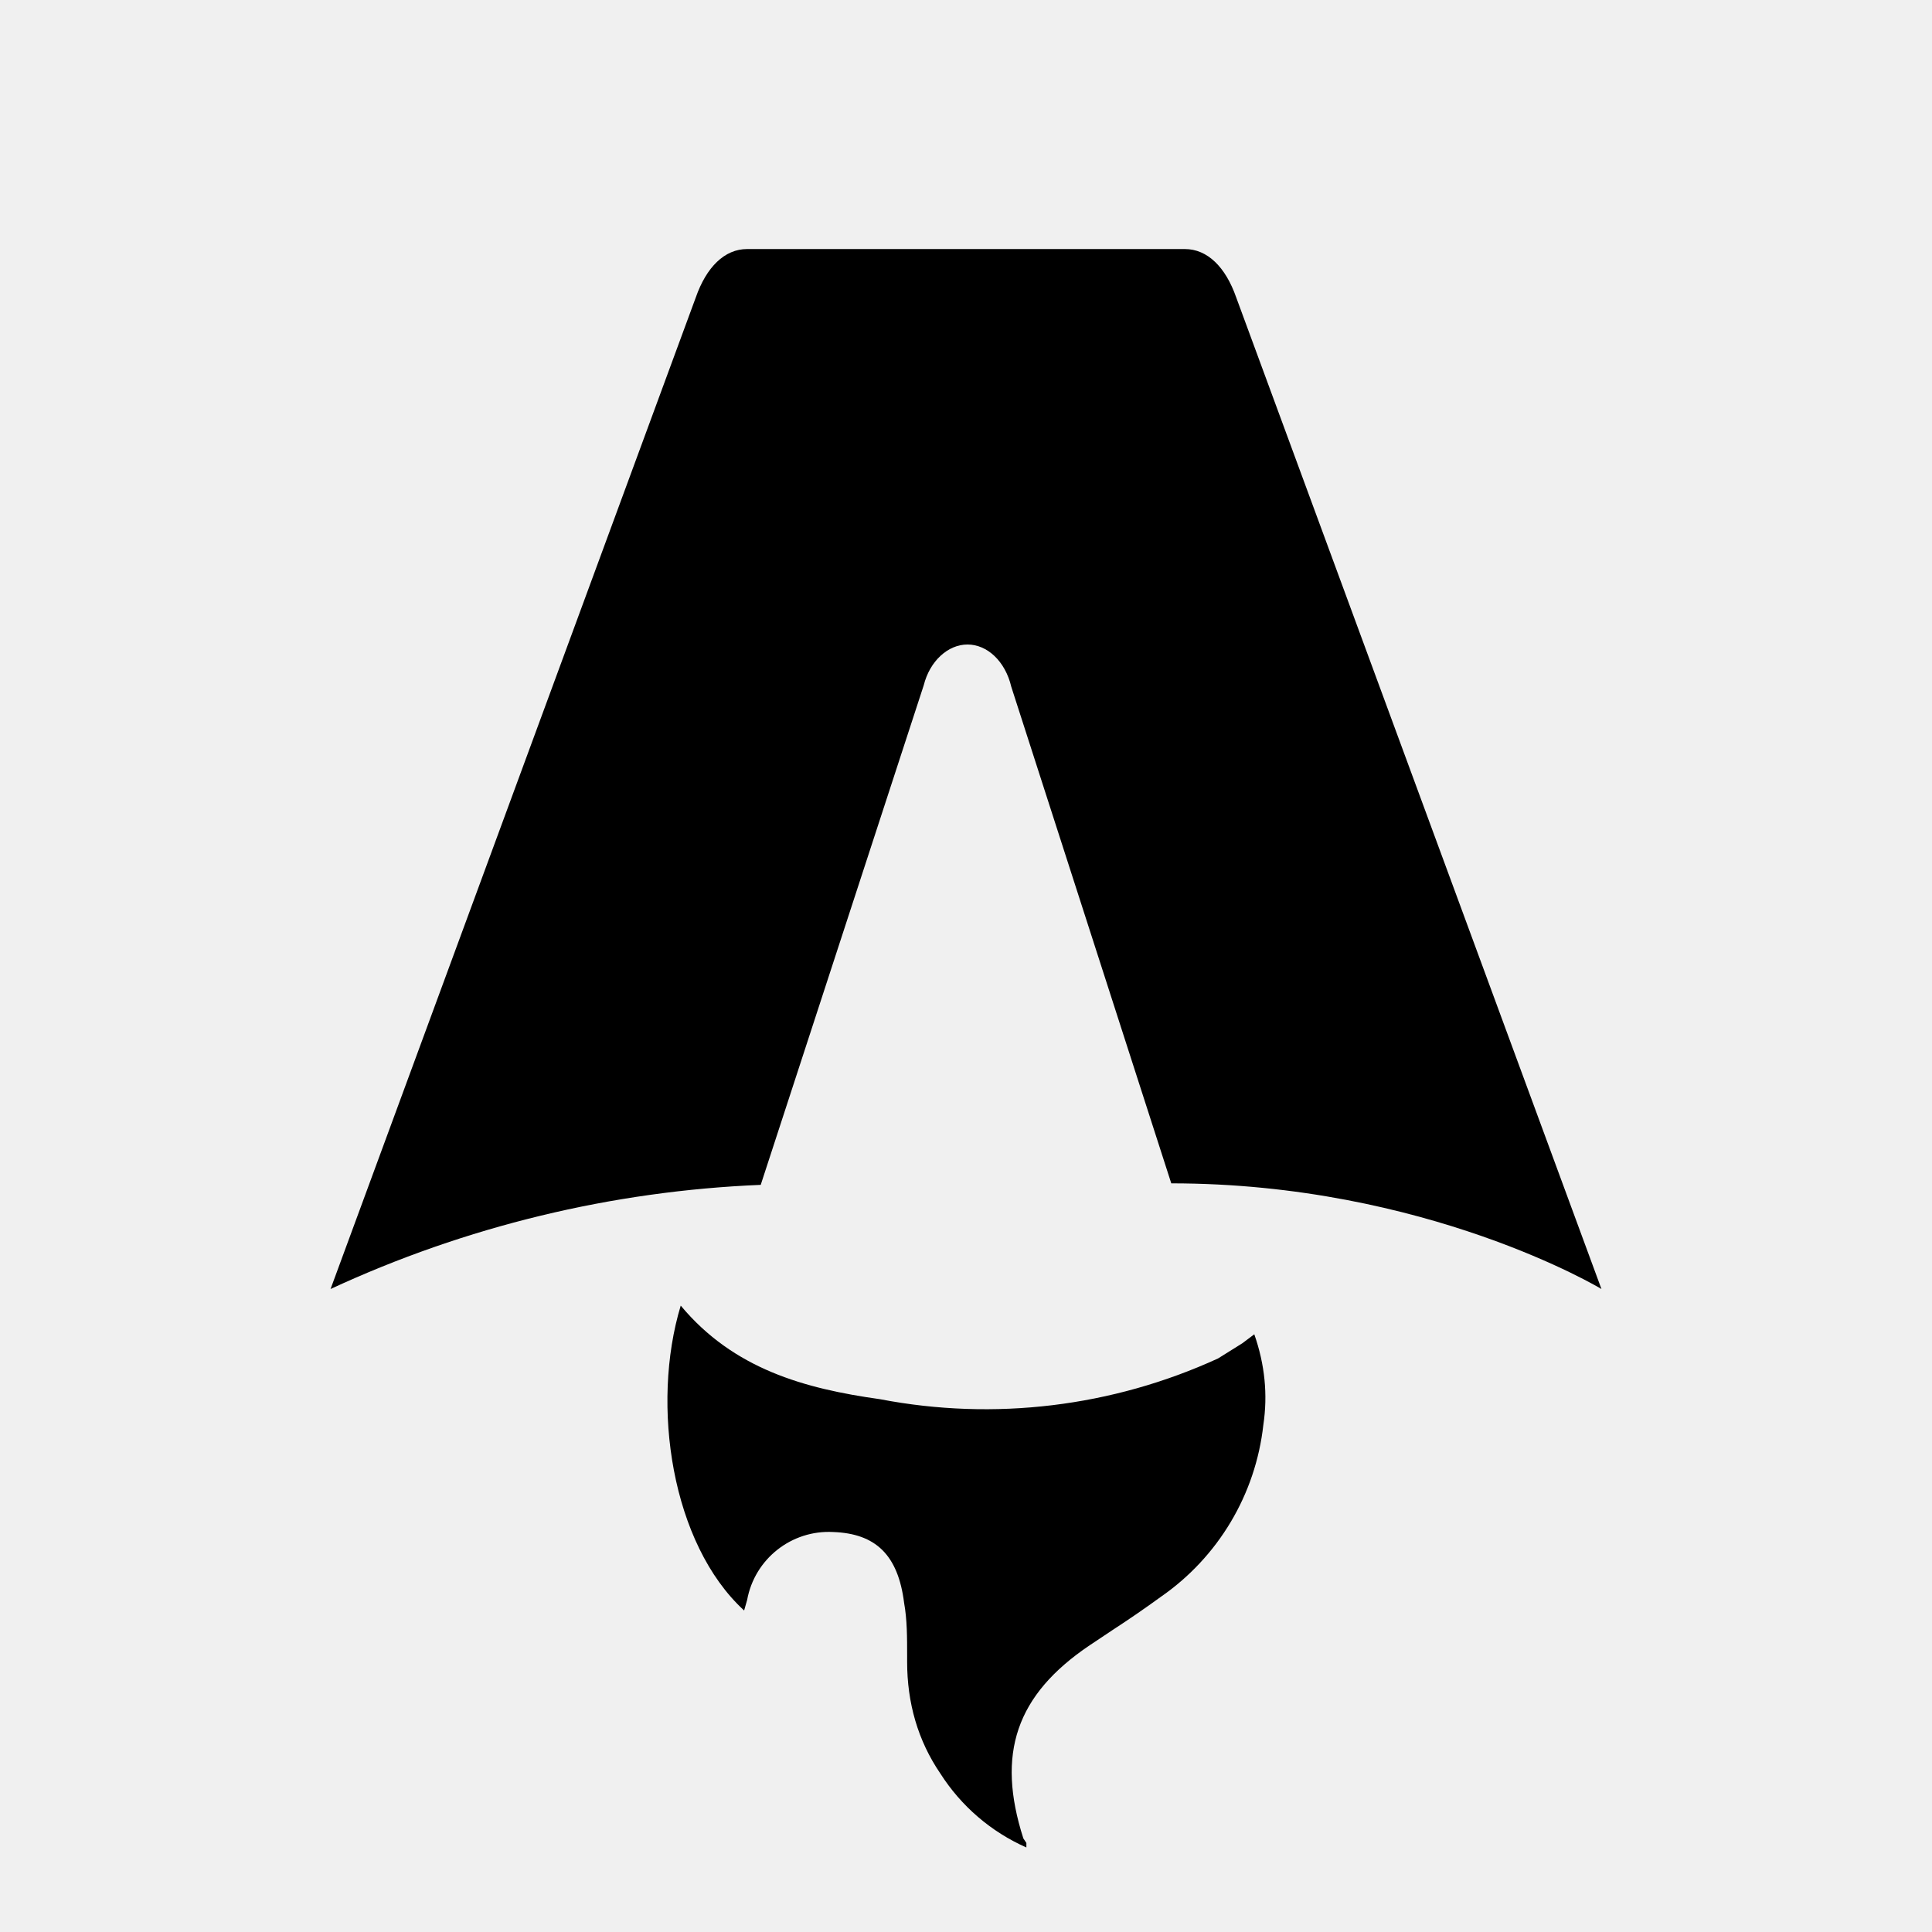
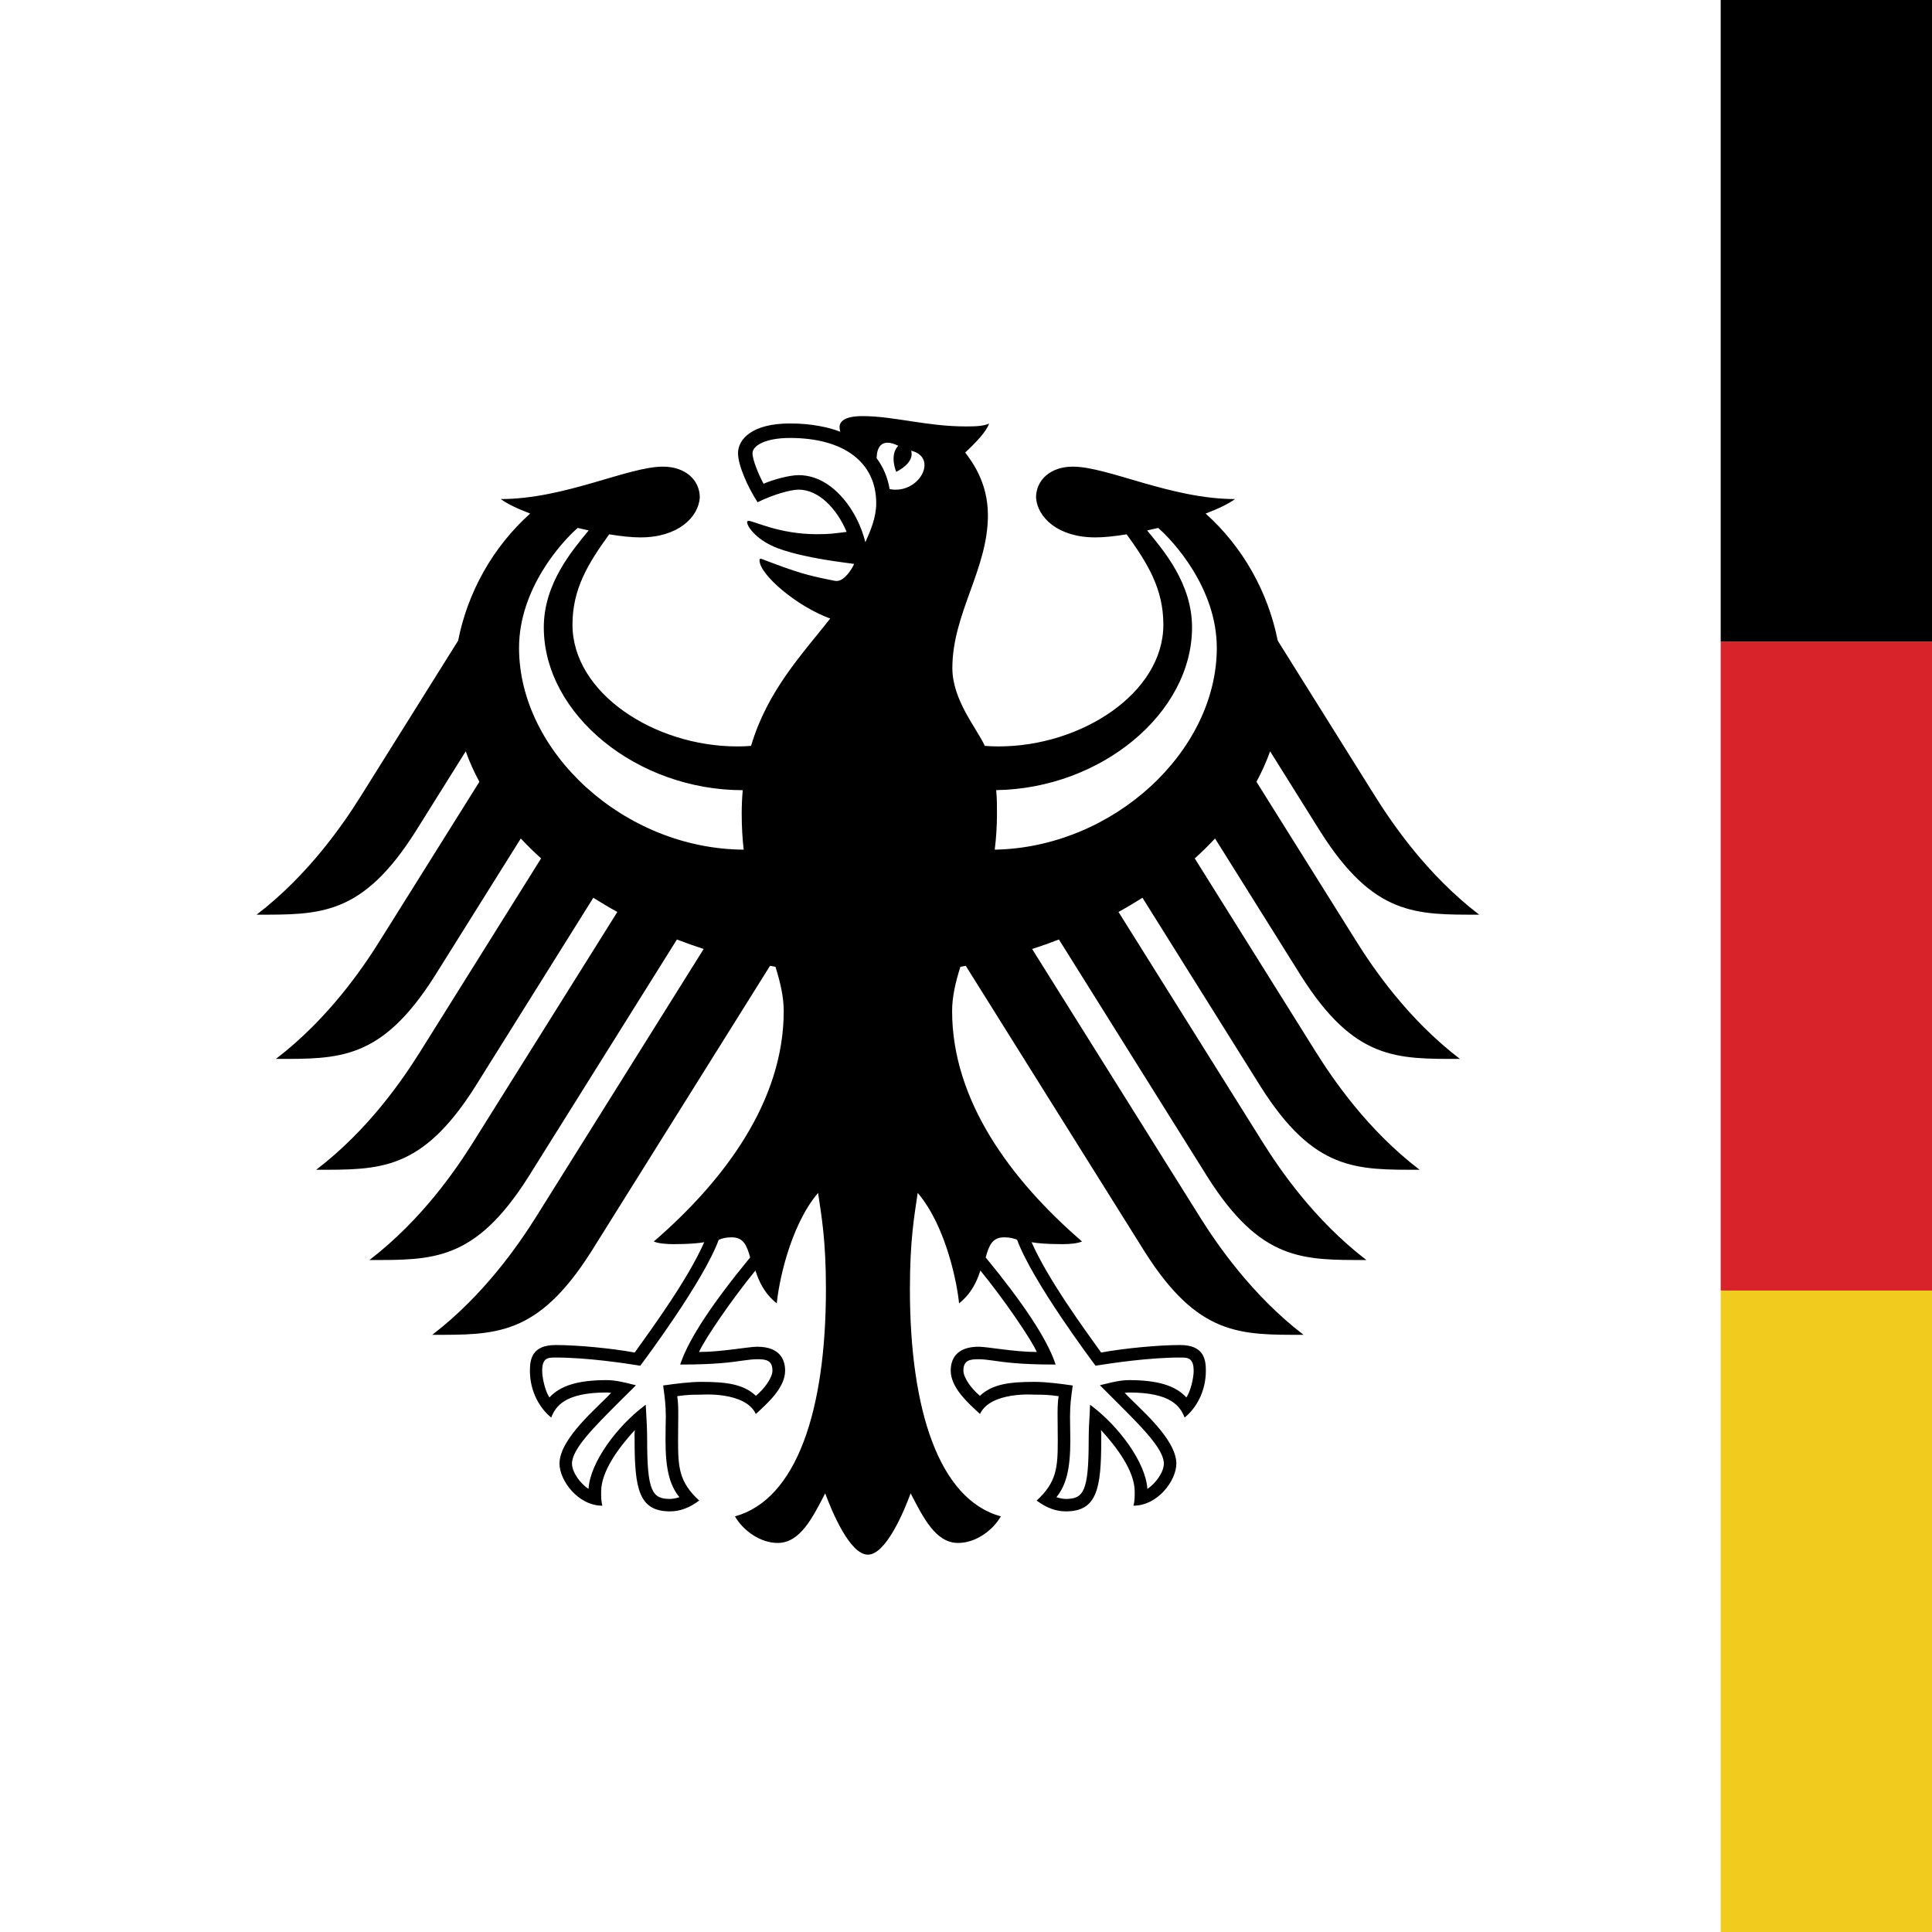
- <svg xmlns="http://www.w3.org/2000/svg" fill="none" viewBox="0 0 128 128">
-   <path d="M50.4 78.5a75.1 75.1 0 0 0-28.5 6.9l24.2-65.7c.7-2 1.9-3.2 3.4-3.2h29c1.5 0 2.7 1.2 3.4 3.2l24.2 65.7s-11.6-7-28.5-7L67 45.5c-.4-1.7-1.6-2.8-2.9-2.8-1.3 0-2.5 1.1-2.9 2.7L50.4 78.5Zm-1.1 28.2Zm-4.2-20.2c-2 6.6-.6 15.8 4.2 20.2a17.5 17.5 0 0 1 .2-.7 5.5 5.5 0 0 1 5.7-4.5c2.8.1 4.3 1.5 4.7 4.7.2 1.1.2 2.3.2 3.5v.4c0 2.7.7 5.2 2.2 7.4a13 13 0 0 0 5.7 4.9v-.3l-.2-.3c-1.8-5.6-.5-9.5 4.4-12.8l1.5-1a73 73 0 0 0 3.2-2.2 16 16 0 0 0 6.8-11.4c.3-2 .1-4-.6-6l-.8.6-1.6 1a37 37 0 0 1-22.4 2.7c-5-.7-9.7-2-13.2-6.2Z" />
-   <style>
-         path { fill: #000; }
-         @media (prefers-color-scheme: dark) {
-             path { fill: #FFF; }
-         }
-     </style>
+ <svg xmlns="http://www.w3.org/2000/svg" width="32" height="32" viewBox="0 0 32 32" fill="none">
+   <rect width="32" height="32" fill="white" />
+   <path d="M21.868 13.772C22.756 15.174 23.451 15.15 24.5 15.15C23.632 14.486 23.058 13.635 22.784 13.201L21.163 10.611C21.004 9.81 20.59 9.063 19.969 8.506C20.178 8.427 20.351 8.344 20.456 8.266C19.397 8.266 18.348 7.729 17.77 7.729C17.399 7.729 17.16 7.95 17.16 8.243C17.184 8.569 17.52 8.901 18.142 8.901C18.283 8.901 18.463 8.883 18.661 8.85C18.998 9.318 19.269 9.742 19.269 10.346C19.269 11.48 17.911 12.363 16.54 12.363C16.462 12.363 16.389 12.361 16.311 12.354C16.187 12.074 15.774 11.601 15.774 11.065C15.774 10.164 16.363 9.428 16.363 8.535C16.363 7.981 16.091 7.637 15.987 7.495C16.155 7.339 16.34 7.147 16.382 7.016C16.285 7.058 16.169 7.063 15.999 7.063C15.342 7.063 14.807 6.892 14.284 6.892C13.987 6.892 13.906 6.984 13.906 7.072C13.906 7.103 13.911 7.137 13.92 7.152C13.809 7.109 13.704 7.081 13.58 7.058C13.427 7.028 13.26 7.014 13.084 7.014C12.449 7.014 12.224 7.279 12.224 7.507C12.224 7.7 12.375 8.051 12.548 8.319C12.795 8.195 13.092 8.11 13.228 8.11C13.565 8.11 13.864 8.431 14.023 8.81C13.796 8.837 13.753 8.848 13.524 8.848C12.906 8.848 12.486 8.627 12.399 8.627C12.39 8.627 12.374 8.631 12.374 8.644C12.374 8.731 12.549 8.96 12.895 9.085C13.35 9.252 14.032 9.321 14.145 9.34C14.145 9.36 14.03 9.575 13.901 9.616C13.873 9.624 13.852 9.625 13.82 9.619C13.345 9.525 13.213 9.485 12.61 9.256C12.591 9.249 12.58 9.261 12.58 9.28C12.58 9.518 13.198 10.044 13.751 10.245C13.289 10.834 12.712 11.436 12.44 12.354C12.363 12.361 12.288 12.363 12.211 12.363C10.84 12.363 9.482 11.48 9.482 10.346C9.482 9.742 9.753 9.318 10.09 8.85C10.288 8.883 10.467 8.901 10.608 8.901C11.23 8.901 11.566 8.569 11.591 8.243C11.591 7.95 11.352 7.729 10.98 7.729C10.402 7.729 9.354 8.266 8.294 8.266C8.399 8.344 8.573 8.427 8.781 8.506C8.161 9.063 7.746 9.81 7.588 10.611L5.967 13.201C5.694 13.635 5.118 14.486 4.25 15.15C5.299 15.15 5.995 15.174 6.883 13.772L7.714 12.444C7.775 12.617 7.851 12.784 7.94 12.949L6.287 15.589C6.012 16.028 5.442 16.871 4.57 17.539C5.619 17.539 6.315 17.564 7.202 16.163L8.626 13.888C8.732 14.001 8.844 14.112 8.962 14.218L6.954 17.428C6.678 17.866 6.111 18.708 5.237 19.375C6.287 19.375 6.982 19.401 7.87 17.999L9.827 14.87C9.956 14.95 10.088 15.03 10.225 15.105L7.835 18.922C7.559 19.361 6.992 20.2 6.119 20.87C7.168 20.87 7.864 20.894 8.751 19.494L11.212 15.561C11.357 15.617 11.505 15.67 11.655 15.718L8.875 20.162C8.603 20.594 8.023 21.448 7.159 22.109C8.208 22.109 8.903 22.133 9.791 20.733L12.754 15.997C12.784 16.002 12.815 16.007 12.844 16.013C12.924 16.27 12.981 16.508 12.981 16.746C12.981 18.234 12.003 19.549 10.829 20.563C10.904 20.596 11.035 20.607 11.156 20.607C11.398 20.607 11.555 20.594 11.664 20.575C11.392 21.192 10.808 21.989 10.513 22.402C10.128 22.332 9.57 22.278 9.203 22.278C8.82 22.278 8.777 22.502 8.777 22.702C8.777 23.049 8.94 23.326 9.13 23.479C9.2 23.302 9.343 23.064 10.051 23.064C10.065 23.064 10.089 23.066 10.122 23.069C9.915 23.299 9.267 23.821 9.267 24.242C9.267 24.521 9.574 24.939 9.977 24.939C9.953 24.849 9.957 24.766 9.957 24.704C9.957 24.363 10.259 23.964 10.515 23.686C10.507 23.768 10.511 23.76 10.511 23.856C10.511 24.663 10.584 25.033 11.096 25.033C11.348 25.033 11.521 24.895 11.581 24.854C11.248 24.548 11.231 24.308 11.231 23.855C11.232 23.738 11.232 23.623 11.234 23.464C11.235 23.361 11.234 23.224 11.217 23.125C11.4 23.1 11.474 23.1 11.616 23.1C11.616 23.1 12.344 23.043 12.519 23.42C12.717 23.239 13.004 22.984 13.004 22.702C13.004 22.517 12.915 22.306 12.54 22.306C12.398 22.306 11.952 22.393 11.578 22.393C11.678 22.17 12.125 21.517 12.512 21.044C12.571 21.227 12.662 21.426 12.866 21.588C12.893 21.284 13.073 20.32 13.55 19.758C13.605 20.137 13.68 20.528 13.68 21.352C13.68 23.354 13.198 24.834 12.173 25.116C12.307 25.348 12.588 25.556 12.881 25.556C13.255 25.556 13.46 25.133 13.668 24.734C13.776 25.028 14.075 25.75 14.375 25.75C14.675 25.75 14.975 25.028 15.083 24.734C15.291 25.133 15.495 25.556 15.869 25.556C16.162 25.556 16.444 25.348 16.577 25.116C15.553 24.834 15.071 23.354 15.071 21.352C15.071 20.528 15.145 20.137 15.2 19.758C15.678 20.32 15.857 21.284 15.885 21.588C16.088 21.426 16.18 21.227 16.238 21.044C16.625 21.517 17.072 22.17 17.173 22.393C16.799 22.393 16.352 22.306 16.21 22.306C15.836 22.306 15.747 22.517 15.747 22.702C15.747 22.984 16.034 23.239 16.232 23.42C16.407 23.043 17.135 23.1 17.135 23.1C17.276 23.1 17.35 23.1 17.534 23.125C17.517 23.224 17.516 23.361 17.517 23.464C17.518 23.623 17.519 23.738 17.52 23.855C17.52 24.308 17.503 24.548 17.17 24.854C17.23 24.895 17.403 25.033 17.654 25.033C18.167 25.033 18.24 24.663 18.24 23.856C18.24 23.76 18.243 23.768 18.236 23.686C18.492 23.964 18.794 24.363 18.794 24.704C18.794 24.766 18.798 24.849 18.773 24.939C19.177 24.939 19.484 24.521 19.484 24.242C19.484 23.821 18.836 23.299 18.628 23.069C18.662 23.066 18.686 23.064 18.699 23.064C19.408 23.064 19.55 23.302 19.621 23.479C19.811 23.326 19.973 23.049 19.973 22.702C19.973 22.502 19.93 22.278 19.547 22.278C19.181 22.278 18.622 22.332 18.238 22.402C17.942 21.989 17.359 21.192 17.086 20.575C17.196 20.594 17.353 20.607 17.595 20.607C17.716 20.607 17.847 20.596 17.922 20.563C16.748 19.549 15.77 18.234 15.77 16.746C15.77 16.508 15.826 16.27 15.907 16.013C15.936 16.007 15.966 16.002 15.996 15.997L18.96 20.733C19.847 22.133 20.543 22.109 21.591 22.109C20.728 21.448 20.148 20.594 19.877 20.162L17.095 15.718C17.246 15.67 17.393 15.617 17.539 15.561L20 19.494C20.887 20.894 21.582 20.87 22.632 20.87C21.759 20.2 21.192 19.361 20.916 18.922L18.526 15.105C18.662 15.03 18.795 14.95 18.923 14.87L20.881 17.999C21.769 19.401 22.464 19.375 23.513 19.375C22.64 18.708 22.073 17.866 21.797 17.428L19.789 14.218C19.907 14.112 20.019 14.001 20.125 13.888L21.549 16.163C22.436 17.564 23.131 17.539 24.181 17.539C23.308 16.871 22.739 16.028 22.464 15.589L20.811 12.949C20.9 12.784 20.975 12.617 21.037 12.444L21.868 13.772V13.772ZM8.597 10.731C8.597 9.744 9.315 8.964 9.569 8.744C9.63 8.759 9.69 8.773 9.75 8.786C9.482 9.113 9.007 9.663 9.007 10.39C9.007 11.834 10.552 13.088 12.302 13.088C12.291 13.211 12.285 13.341 12.285 13.475C12.285 13.688 12.296 13.886 12.318 14.073C10.339 14.062 8.597 12.458 8.597 10.731V10.731ZM11.278 22.567L11.266 22.601H11.301C11.856 22.601 12.127 22.561 12.306 22.535C12.4 22.523 12.467 22.513 12.54 22.513C12.684 22.513 12.794 22.527 12.794 22.702C12.794 22.822 12.654 23.009 12.52 23.119C12.315 22.925 12.032 22.888 11.616 22.888C11.421 22.888 11.166 22.922 11.029 22.942L11.008 22.944L10.984 22.948L10.992 23.013C11.008 23.128 11.028 23.271 11.028 23.463L11.025 23.638L11.023 23.855C11.023 24.326 11.088 24.595 11.253 24.798C11.21 24.814 11.141 24.827 11.096 24.827C10.804 24.827 10.719 24.7 10.719 23.856C10.719 23.687 10.71 23.528 10.704 23.423L10.695 23.266L10.658 23.295C10.223 23.627 9.774 24.218 9.748 24.661C9.616 24.577 9.474 24.387 9.474 24.242C9.474 24 9.838 23.638 10.259 23.217L10.502 22.976L10.533 22.944L10.453 22.925C10.363 22.901 10.194 22.859 10.051 22.859C9.578 22.859 9.283 22.948 9.1 23.146C9.035 23.052 8.98 22.831 8.98 22.702C8.98 22.618 8.996 22.559 9.03 22.525C9.071 22.485 9.135 22.485 9.192 22.485H9.203C9.724 22.485 10.346 22.579 10.589 22.618L10.604 22.622L10.613 22.61C10.655 22.553 11.647 21.233 11.905 20.534C11.964 20.512 12.016 20.494 12.119 20.494C12.315 20.494 12.369 20.627 12.425 20.827C11.805 21.58 11.418 22.165 11.278 22.567V22.567ZM16.631 20.494C16.735 20.494 16.786 20.512 16.846 20.534C17.104 21.233 18.096 22.553 18.138 22.61L18.147 22.622L18.162 22.618C18.405 22.579 19.027 22.485 19.547 22.485H19.559C19.615 22.485 19.679 22.485 19.72 22.525C19.754 22.559 19.771 22.618 19.771 22.702C19.771 22.831 19.716 23.052 19.65 23.146C19.468 22.948 19.172 22.859 18.699 22.859C18.557 22.859 18.389 22.901 18.297 22.925L18.26 22.933L18.218 22.944L18.491 23.217C18.912 23.638 19.277 24 19.277 24.242C19.277 24.387 19.135 24.577 19.004 24.661C18.976 24.218 18.528 23.627 18.092 23.295L18.055 23.267L18.048 23.423C18.041 23.528 18.032 23.687 18.032 23.856C18.032 24.7 17.947 24.827 17.654 24.827C17.609 24.827 17.541 24.814 17.498 24.798C17.662 24.595 17.728 24.326 17.728 23.855L17.725 23.638L17.723 23.463C17.723 23.271 17.743 23.128 17.759 23.013L17.767 22.948L17.721 22.942C17.584 22.922 17.33 22.888 17.135 22.888C16.719 22.888 16.436 22.925 16.231 23.119C16.096 23.009 15.957 22.822 15.957 22.702C15.957 22.527 16.067 22.513 16.21 22.513C16.283 22.513 16.351 22.523 16.445 22.535C16.624 22.561 16.894 22.601 17.45 22.601H17.484L17.473 22.567C17.332 22.165 16.946 21.58 16.326 20.827C16.381 20.627 16.436 20.494 16.631 20.494V20.494ZM14.333 8.981C14.271 8.725 14.14 8.461 13.972 8.263C13.82 8.084 13.568 7.87 13.228 7.87C13.073 7.87 12.812 7.942 12.647 8.012C12.585 7.9 12.464 7.629 12.464 7.507C12.464 7.381 12.678 7.254 13.084 7.254C13.978 7.254 14.513 7.658 14.513 8.335C14.513 8.572 14.419 8.789 14.333 8.981V8.981ZM14.735 8.101C14.703 7.91 14.63 7.736 14.519 7.588C14.524 7.413 14.597 7.246 14.878 7.383C14.726 7.539 14.844 7.815 14.844 7.815C14.844 7.815 15.156 7.671 15.091 7.465C15.554 7.576 15.221 8.196 14.735 8.101V8.101ZM16.476 14.073C16.5 13.88 16.513 13.679 16.513 13.475C16.513 13.363 16.514 13.234 16.5 13.087C18.228 13.062 19.744 11.819 19.744 10.39C19.744 9.663 19.269 9.113 19 8.786C19.061 8.773 19.122 8.759 19.183 8.744C19.436 8.964 20.154 9.744 20.154 10.731C20.154 12.446 18.437 14.038 16.476 14.073" fill="black" />
+   <path d="M30.5 21.375H32V32H28.5V21.375H30.5Z" fill="#F1CC1F" />
+   <path d="M30.5 10.625H32V21.375H28.5V10.625H30.5Z" fill="#D8232A" />
+   <path d="M28.5 10.625H32V-2.38419e-07H28.5V10.625Z" fill="black" />
</svg>
